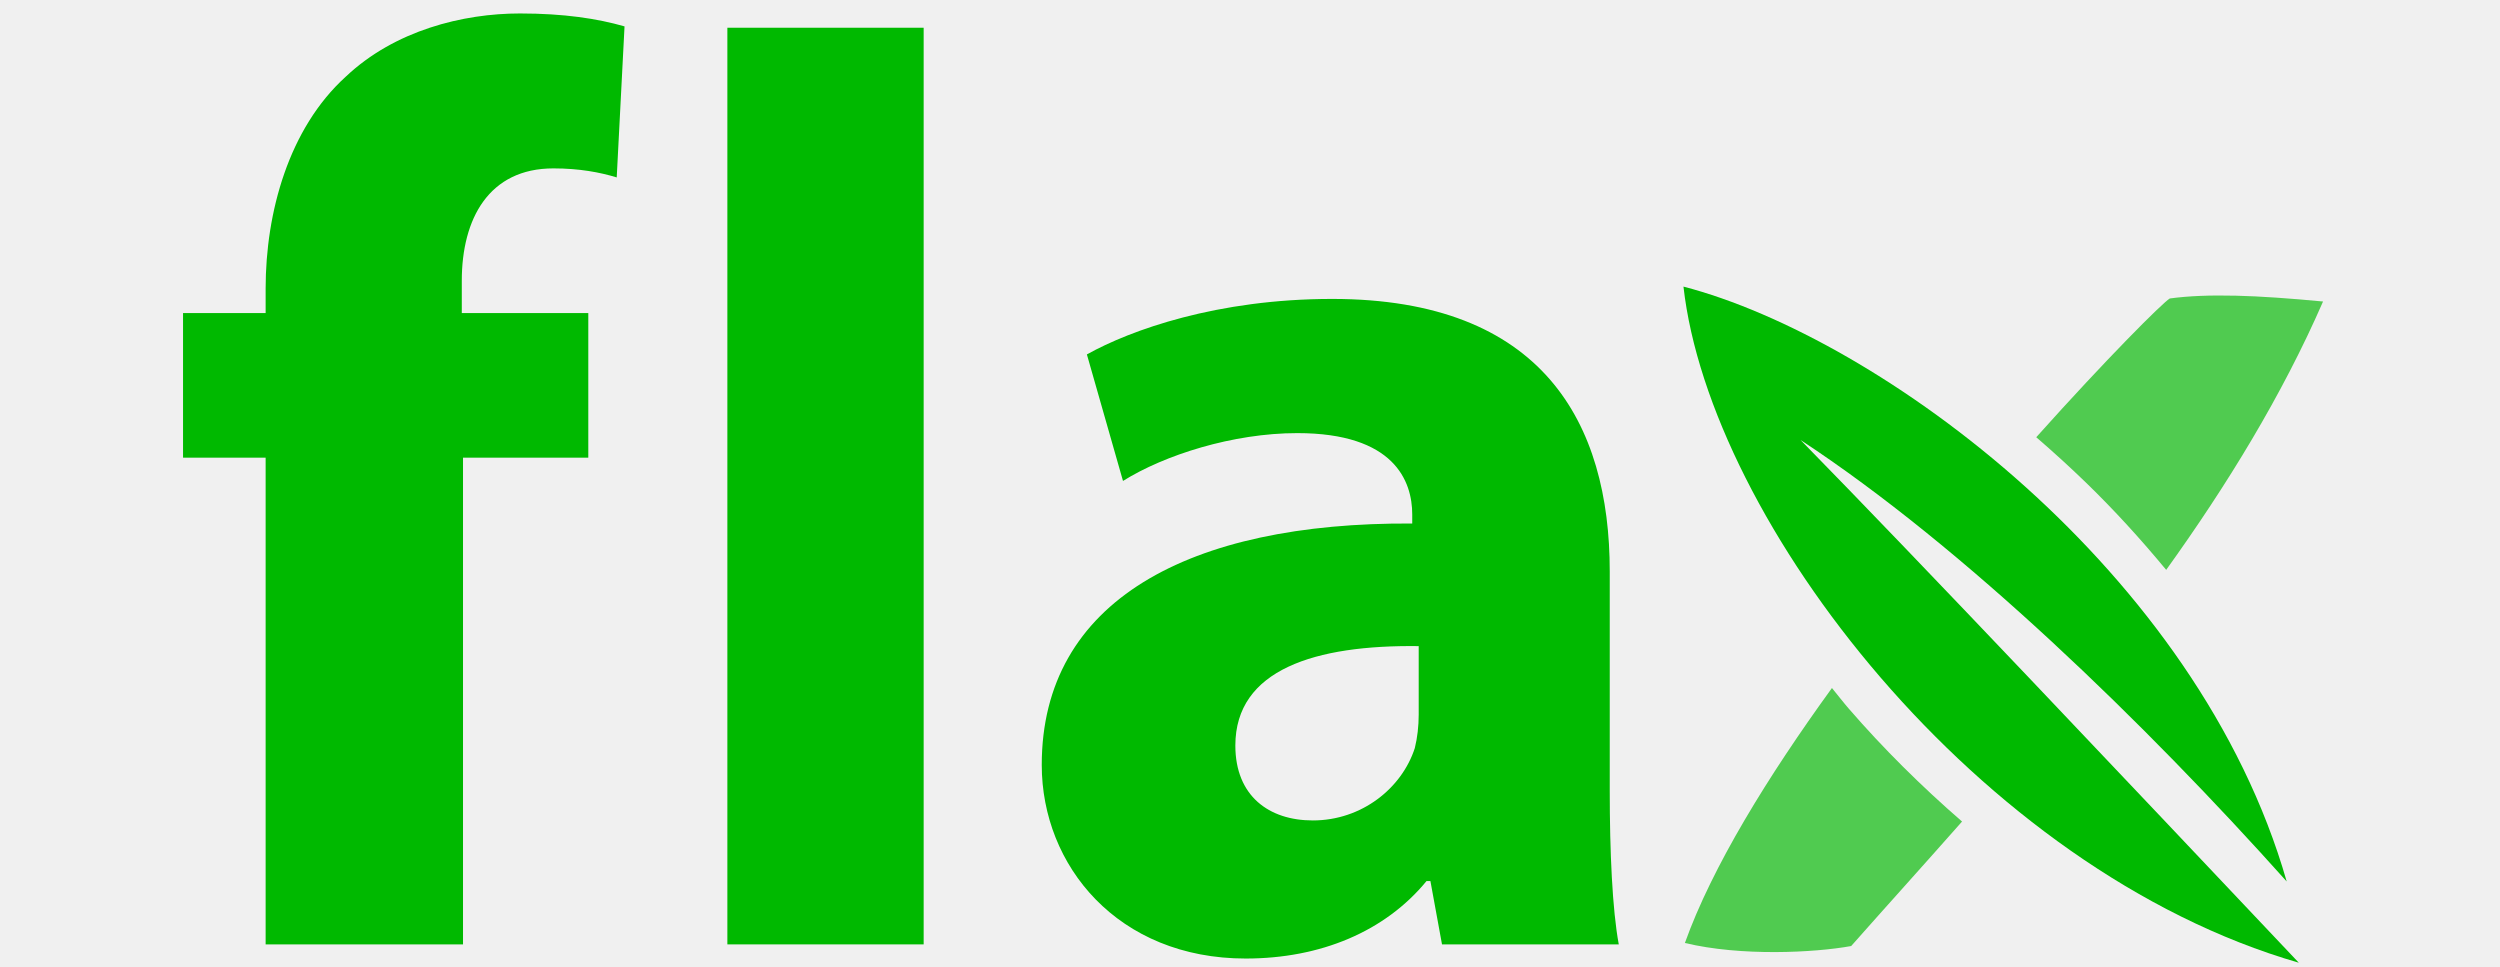
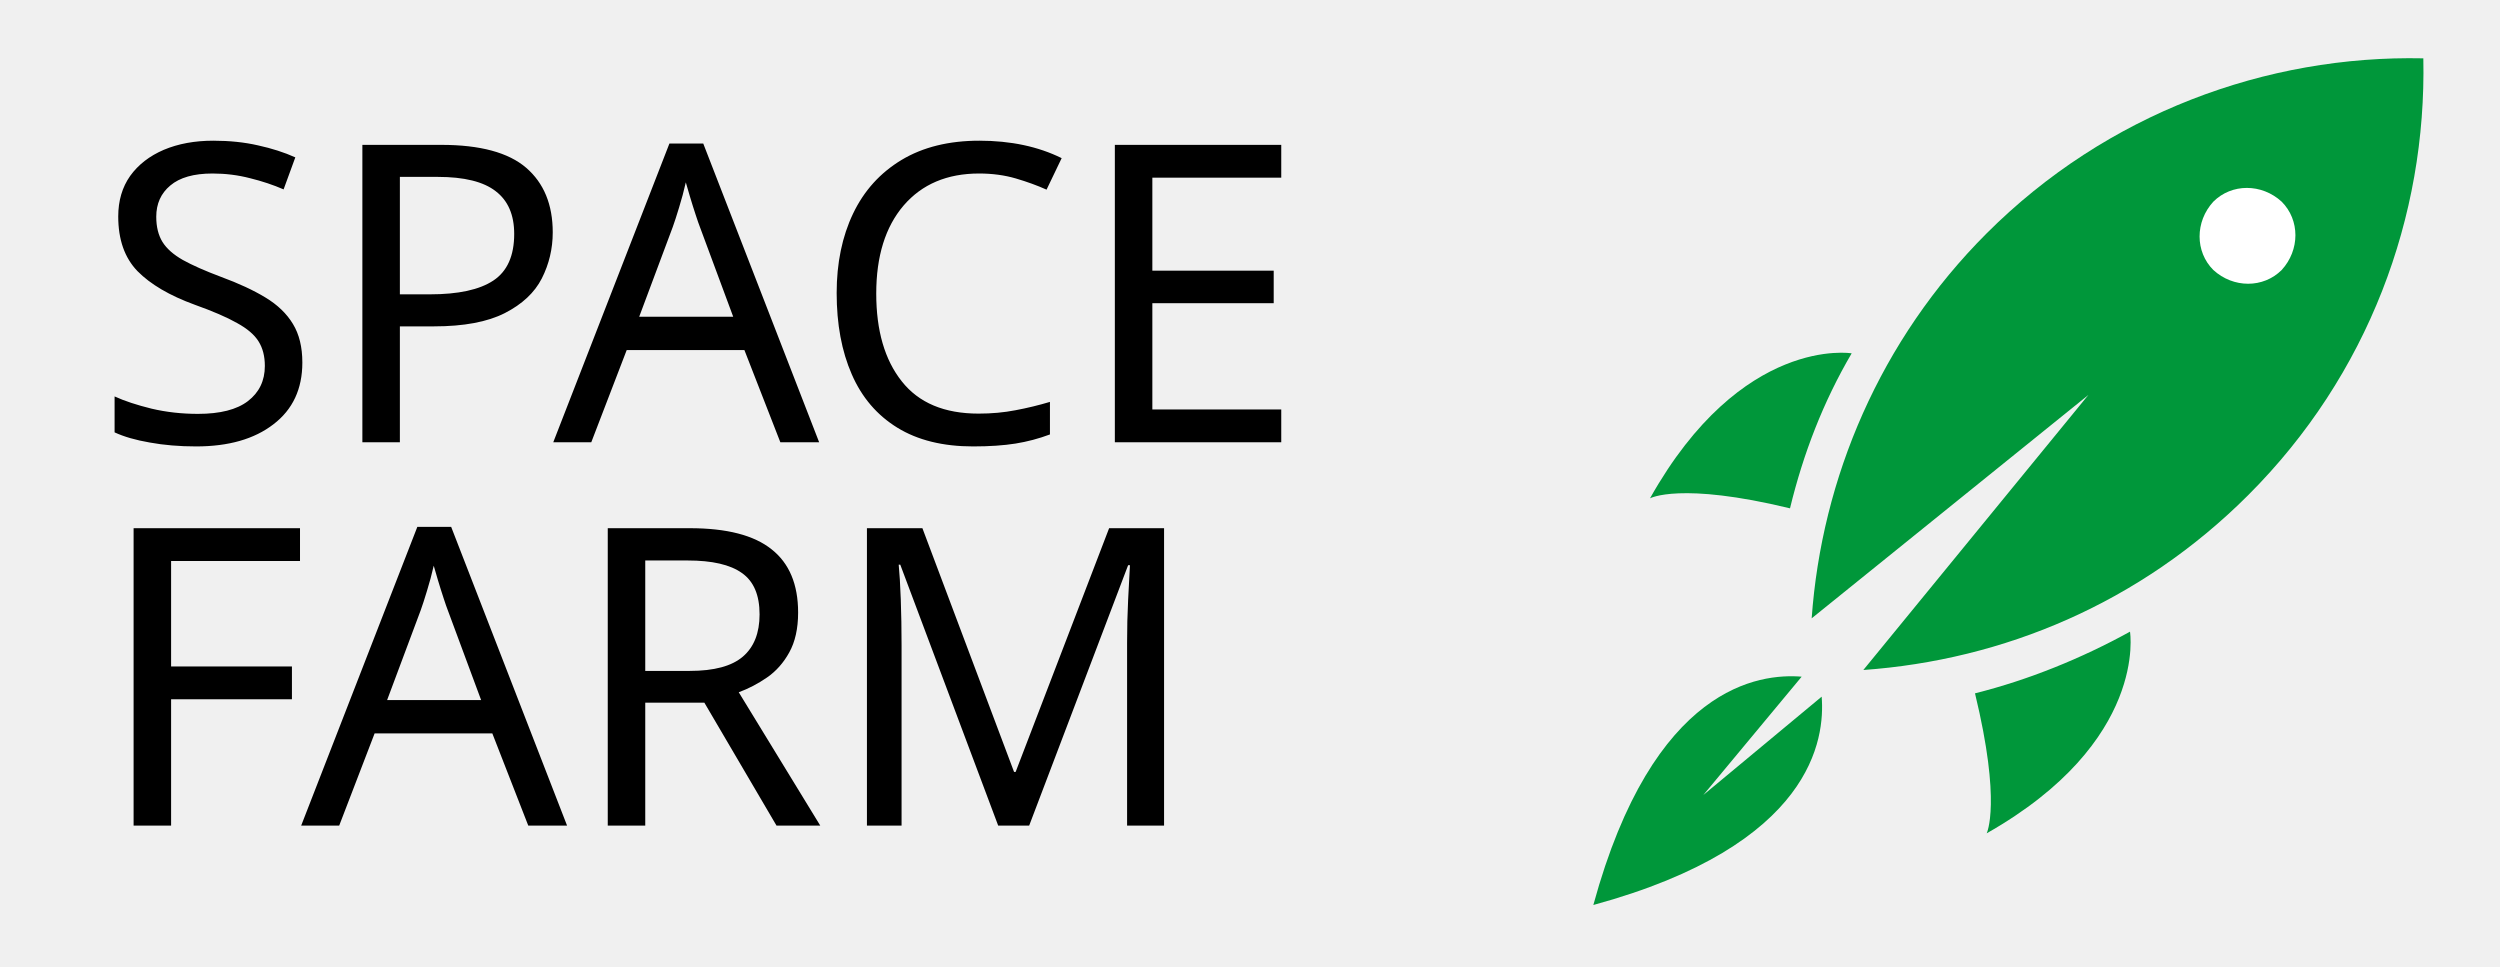
- <svg xmlns="http://www.w3.org/2000/svg" width="150px" height="58px" viewBox="0 0 150 58" version="1.1" id="svg15">
-   <defs id="defs19" />
-   <g transform="matrix(7.319562,0,0,7.319562,-356.3938,-421.6555)" id="g4674-8-2-8" style="fill:#00b900;fill-opacity:1">
-     <g aria-label="f la" style="font-style:normal;font-variant:normal;font-weight:900;font-stretch:normal;font-size:10.583px;line-height:1.25;font-family:'Kozuka Gothic Pro';-inkscape-font-specification:'Kozuka Gothic Pro Heavy';letter-spacing:0px;word-spacing:0px;fill:#00b900;fill-opacity:1;stroke:none;stroke-width:0.265" id="text4520-2-8-6-5">
-       <path d="m 52.486,65.348 v -3.99 h 1.027 V 60.173 h -1.037 v -0.265 c 0,-0.508 0.222,-0.921 0.751,-0.921 0.212,0 0.381,0.032 0.519,0.074 l 0.064,-1.238 c -0.222,-0.064 -0.497,-0.106 -0.857,-0.106 -0.466,0 -1.027,0.138 -1.429,0.519 -0.466,0.423 -0.656,1.111 -0.656,1.736 v 0.201 h -0.677 v 1.185 h 0.677 v 3.99 z" style="font-style:normal;font-variant:normal;font-weight:bold;font-stretch:normal;font-family:'Myriad Pro';-inkscape-font-specification:'Myriad Pro Bold';fill:#00b900;fill-opacity:1;stroke-width:0.265" id="path819" />
-       <path d="M 54.653,65.348 H 56.262 v -7.514 h -1.609 z" style="font-style:normal;font-variant:normal;font-weight:bold;font-stretch:normal;font-family:'Myriad Pro';-inkscape-font-specification:'Myriad Pro Bold';fill:#00b900;fill-opacity:1;stroke-width:0.265" id="path821" />
-       <path d="m 61.96,65.348 c -0.053,-0.286 -0.074,-0.762 -0.074,-1.259 v -1.799 c 0,-1.217 -0.55,-2.233 -2.275,-2.233 -0.942,0 -1.651,0.254 -2.011,0.455 l 0.296,1.037 c 0.339,-0.212 0.9,-0.392 1.429,-0.392 0.794,0 0.942,0.392 0.942,0.667 v 0.074 c -1.831,-0.011 -3.037,0.635 -3.037,1.979 0,0.826 0.624,1.587 1.672,1.587 0.614,0 1.143,-0.222 1.482,-0.635 h 0.032 l 0.095,0.519 z m -1.64,-1.884 c 0,0.095 -0.011,0.191 -0.032,0.275 -0.106,0.328 -0.434,0.593 -0.836,0.593 -0.36,0 -0.635,-0.201 -0.635,-0.614 0,-0.624 0.656,-0.826 1.503,-0.815 z" style="font-style:normal;font-variant:normal;font-weight:bold;font-stretch:normal;font-family:'Myriad Pro';-inkscape-font-specification:'Myriad Pro Bold';fill:#00b900;fill-opacity:1;stroke-width:0.265" id="path823" />
-     </g>
-     <path style="opacity:0.666;fill:#00b900;fill-opacity:1;stroke:none;stroke-width:11.632;stroke-miterlimit:4;stroke-dasharray:none;stroke-opacity:1" d="m 158.059,437.998 c -1.078,-0.026 -2.002,0.009 -2.818,0.119 -0.313,0.187 -2.683,2.553 -5.723,5.947 0.723,0.623 1.438,1.274 2.139,1.953 1.196,1.16 2.341,2.416 3.43,3.732 2.598,-3.618 4.973,-7.483 6.723,-11.502 -1.439,-0.136 -2.672,-0.224 -3.75,-0.25 z m -17.297,16.814 c -2.752,3.797 -5.136,7.667 -6.303,10.928 2.409,0.578 5.546,0.418 7.127,0.131 1.419,-1.606 3.052,-3.41 4.752,-5.336 -1.739,-1.509 -3.372,-3.127 -4.844,-4.826 -0.255,-0.294 -0.486,-0.598 -0.732,-0.896 z" transform="matrix(0.191262,0,0,0.191262,36.78503,-23.74186)" id="rect4591-6-3-3" />
-     <path style="fill:#00b900;fill-opacity:1;stroke:none;stroke-width:0.397px;stroke-linecap:butt;stroke-linejoin:miter;stroke-opacity:1" d="m 134.398,437.607 c 1.126,10.024 12.614,24.999 26.373,28.979 -7.641,-8.084 -16.177,-17.121 -21.355,-22.404 6.987,4.585 14.776,12.15 20.836,18.922 -3.816,-13.31 -17.43,-23.299 -25.854,-25.496 z" transform="matrix(0.191262,0,0,0.191262,36.78503,-23.74186)" id="path4537-6-4-1" />
+ <svg xmlns="http://www.w3.org/2000/svg" version="1.1" id="svg15" x="0px" y="0px" viewBox="0 0 150 58" style="enable-background:new 0 0 150 58;" xml:space="preserve">
+   <style type="text/css">
+ 	.st0{font-family:'Loew-Light';}
+ 	.st1{font-size:25px;}
+ 	.st2{font-family:'Loew-ExtraBold';}
+ 	.st3{fill-rule:evenodd;clip-rule:evenodd;fill:#00973A;}
+ 	.st4{fill-rule:evenodd;clip-rule:evenodd;fill:#FFFFFF;}
+ </style>
+   <text transform="matrix(1 0 0 1 5.5941 26.5355)">
+     <tspan x="0" y="0" class="st0 st1">SPACE</tspan>
+     <tspan x="91.9" y="0" class="st0 st1">       </tspan>
+     <tspan x="0" y="23" class="st2 st1">FARM</tspan>
+   </text>
+   <g>
+     <path class="st3" d="M125.3,23.7l-13.5,16.5c8.4-0.6,16.6-4,23.1-10.5c7.2-7.2,10.7-16.7,10.5-26.2c-9.4-0.2-19,3.3-26.2,10.5   c-6.4,6.4-9.9,14.7-10.5,23.1L125.3,23.7L125.3,23.7z M107.4,30.5c0.8-3.3,2-6.4,3.7-9.3c0,0-6.6-1.1-12.1,8.7   C99,29.9,100.8,28.9,107.4,30.5L107.4,30.5z M127.8,37.9c-2.9,1.6-6.1,2.9-9.3,3.7c1.6,6.6,0.7,8.4,0.7,8.4   C128.9,44.5,127.8,37.9,127.8,37.9L127.8,37.9z" />
+     <path class="st4" d="M136.9,12.1c1.1,1.1,1.1,2.9,0,4.1c-1.1,1.1-2.9,1.1-4.1,0c-1.1-1.1-1.1-2.9,0-4.1   C133.9,11,135.7,11,136.9,12.1L136.9,12.1z" />
+     <path class="st3" d="M95.6,54.3c13.2-3.6,13.9-10,13.7-12.5l-7.1,5.9l5.9-7.1C105.6,40.4,99.2,41.1,95.6,54.3L95.6,54.3z" />
  </g>
</svg>
